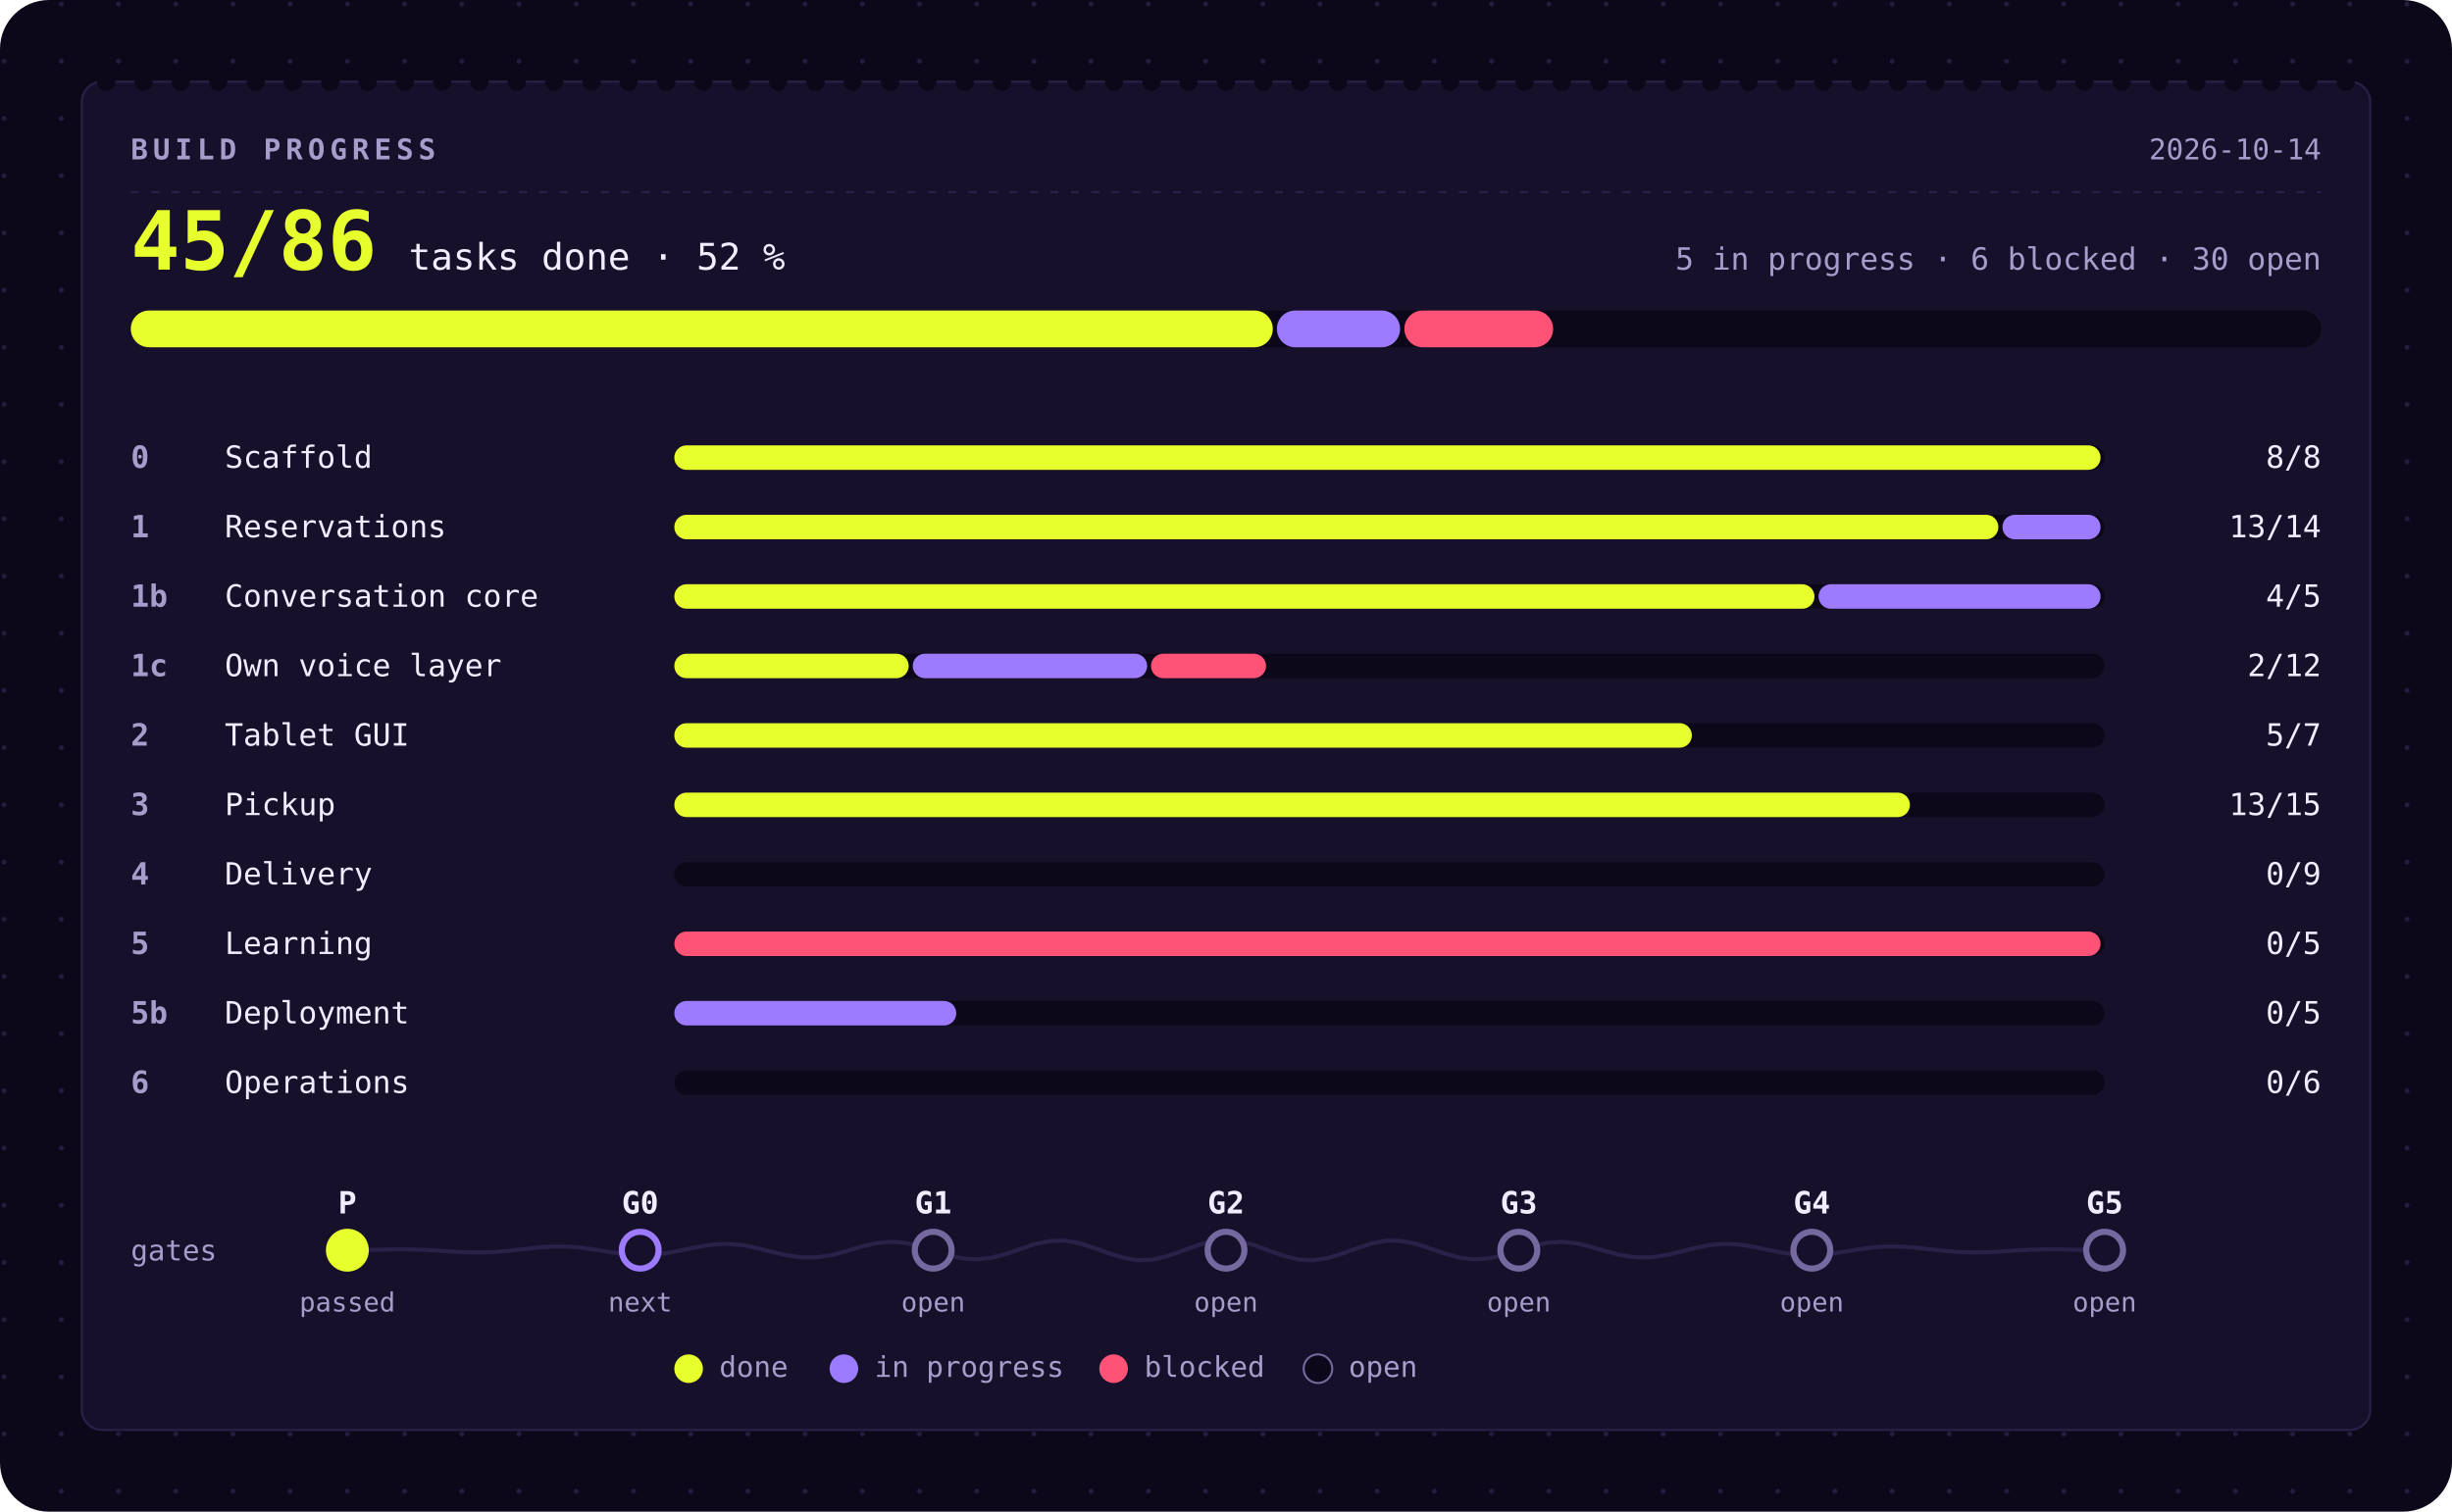
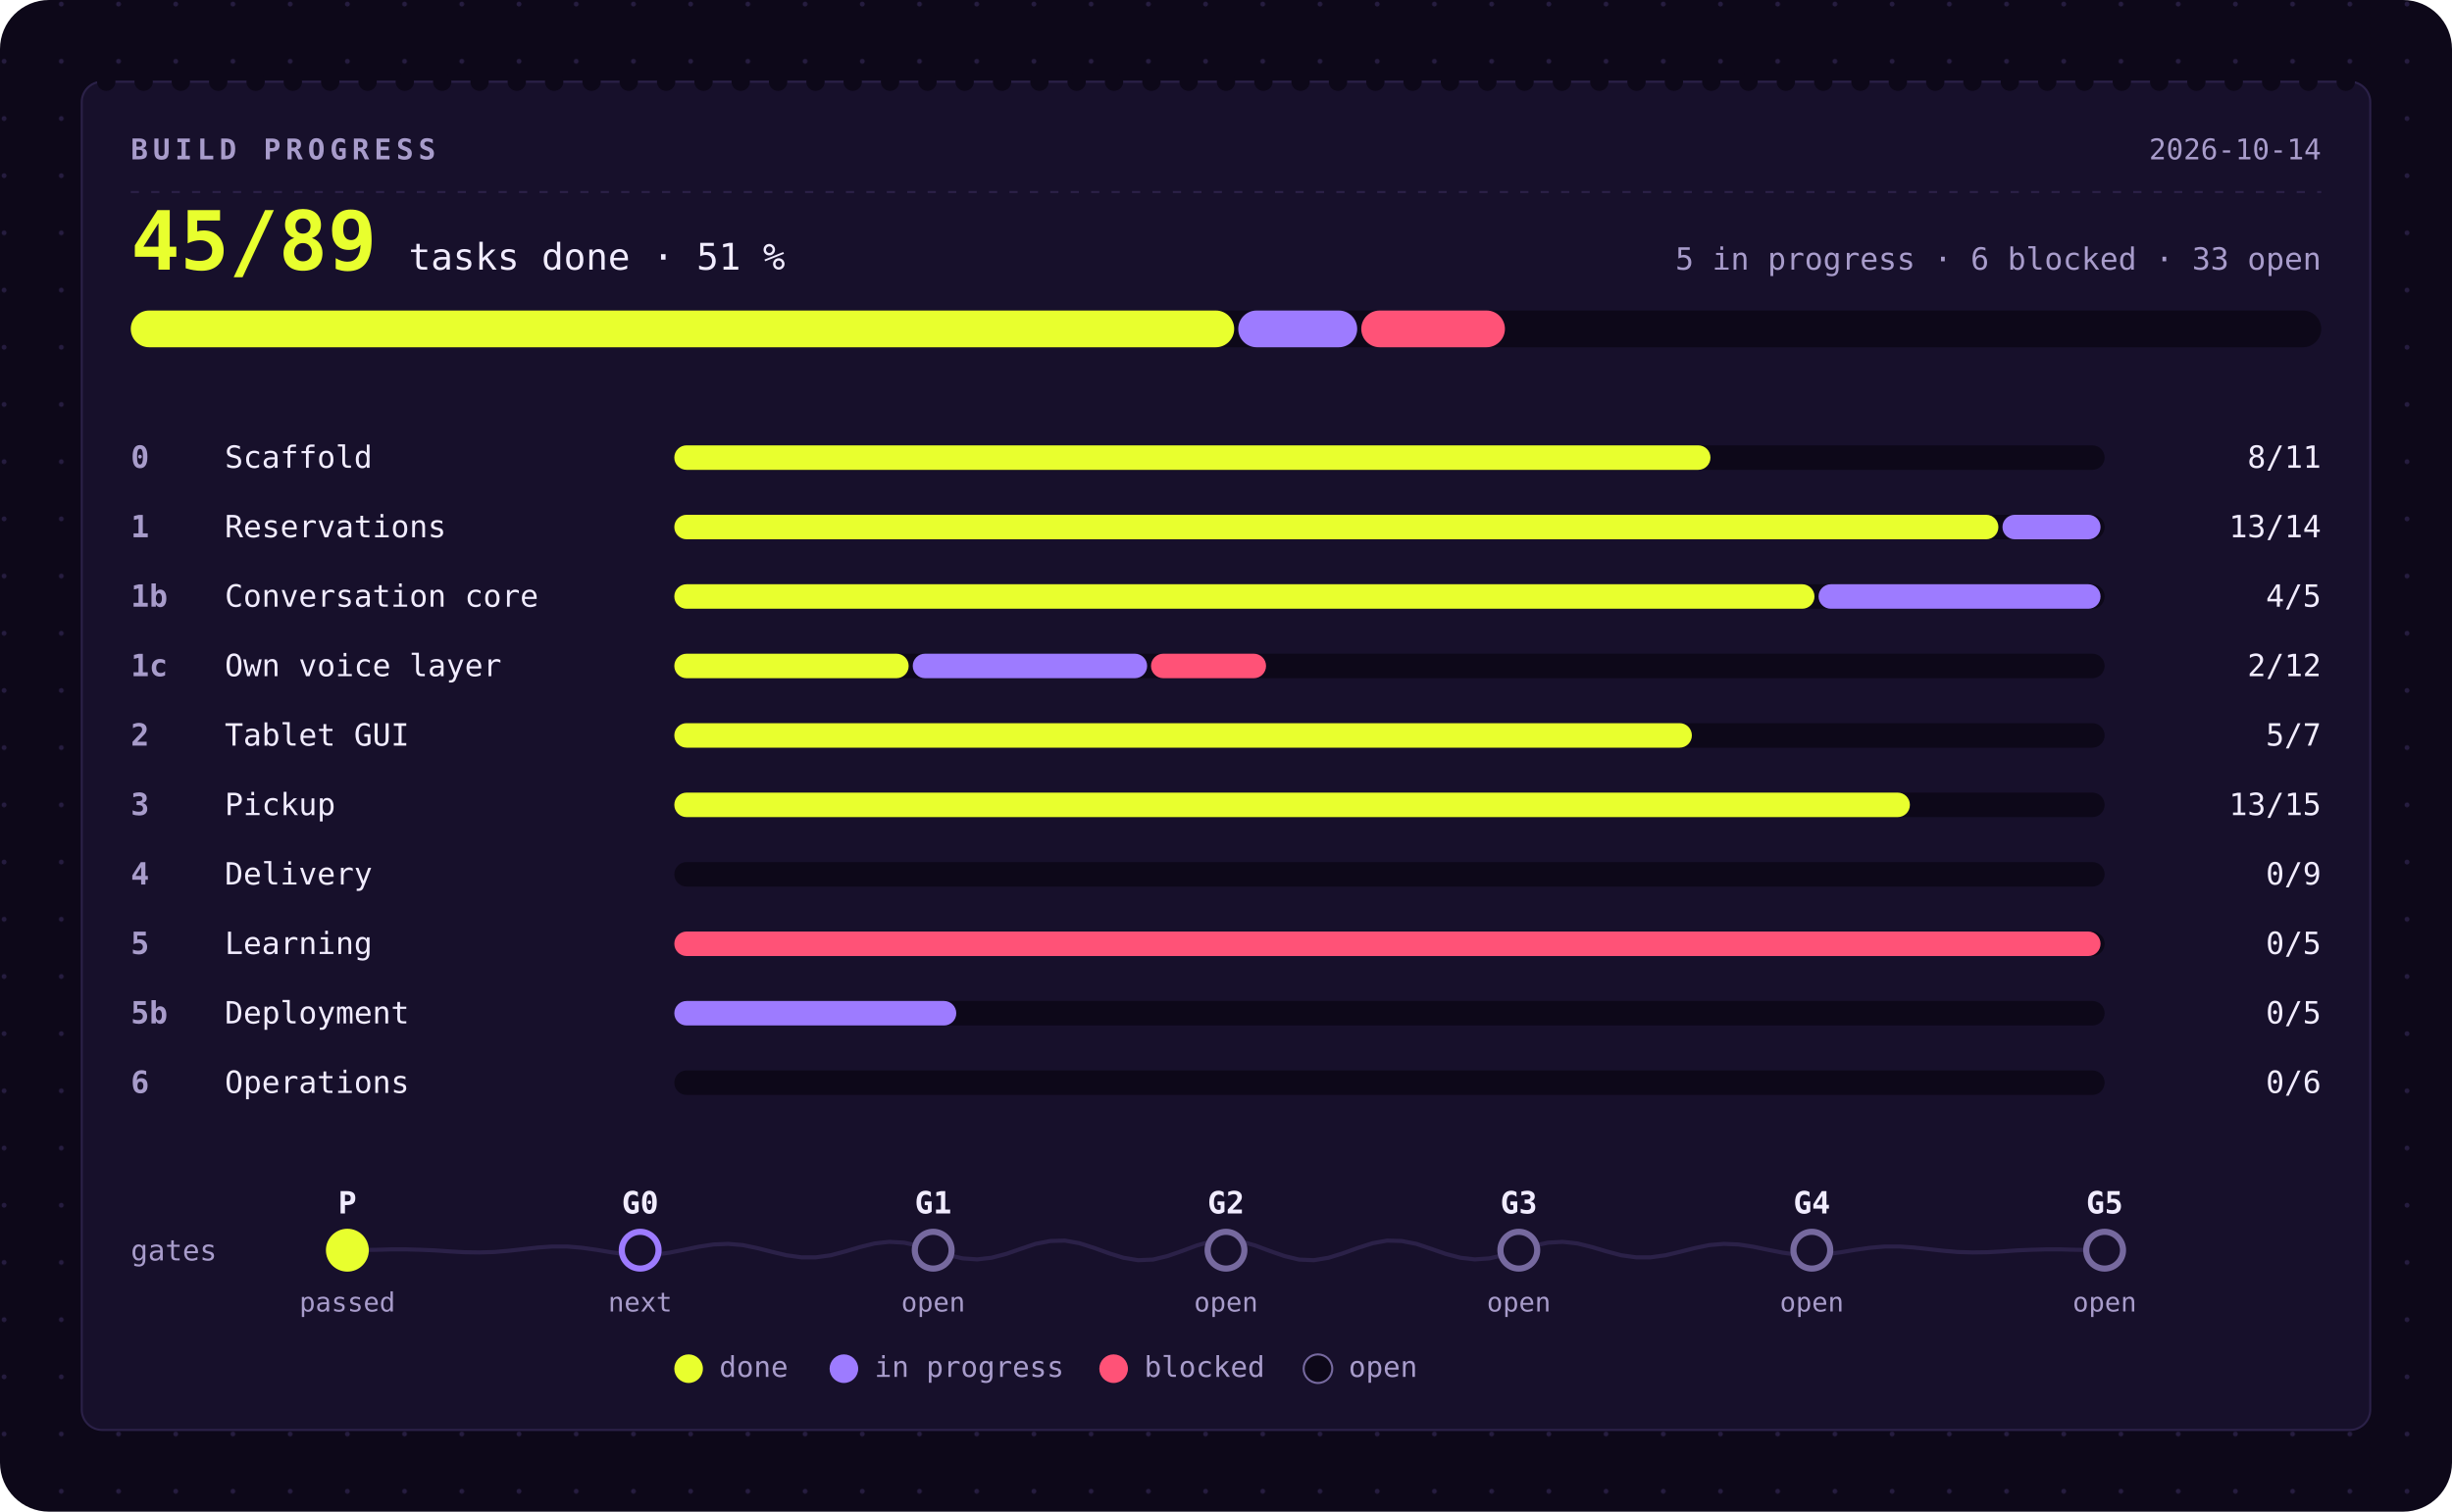
<svg xmlns="http://www.w3.org/2000/svg" width="1200" height="740" viewBox="0 0 1200 740" role="img" aria-labelledby="t d">
  <style>text{font-family:ui-monospace, 'JetBrains Mono', 'SF Mono', Menlo, Consolas, 'DejaVu Sans Mono', monospace}</style>
  <defs>
    <filter id="glow" filterUnits="userSpaceOnUse" x="0" y="0" width="1200" height="740">
      <feGaussianBlur stdDeviation="6" />
    </filter>
    <filter id="soft" filterUnits="userSpaceOnUse" x="0" y="0" width="1200" height="740">
      <feGaussianBlur stdDeviation="2.2" />
    </filter>
  </defs>
  <rect width="1200" height="740" rx="24" fill="#0D0819" />
  <pattern id="dots" width="28" height="28" patternUnits="userSpaceOnUse">
    <circle cx="2" cy="2" r="1.2" fill="#2B2148" />
  </pattern>
  <rect width="1200" height="740" rx="24" fill="url(#dots)" opacity="0.8" />
  <rect x="40" y="40" width="1120" height="660" rx="10" fill="#17102B" stroke="#2B2148" />
  <circle cx="52" cy="40" r="4.5" fill="#0D0819" />
  <circle cx="70.3" cy="40" r="4.5" fill="#0D0819" />
  <circle cx="88.5" cy="40" r="4.5" fill="#0D0819" />
  <circle cx="106.8" cy="40" r="4.5" fill="#0D0819" />
  <circle cx="125.1" cy="40" r="4.5" fill="#0D0819" />
  <circle cx="143.3" cy="40" r="4.5" fill="#0D0819" />
  <circle cx="161.6" cy="40" r="4.5" fill="#0D0819" />
  <circle cx="179.9" cy="40" r="4.5" fill="#0D0819" />
  <circle cx="198.1" cy="40" r="4.5" fill="#0D0819" />
  <circle cx="216.4" cy="40" r="4.5" fill="#0D0819" />
  <circle cx="234.7" cy="40" r="4.5" fill="#0D0819" />
  <circle cx="252.9" cy="40" r="4.5" fill="#0D0819" />
  <circle cx="271.2" cy="40" r="4.5" fill="#0D0819" />
  <circle cx="289.5" cy="40" r="4.5" fill="#0D0819" />
  <circle cx="307.7" cy="40" r="4.5" fill="#0D0819" />
  <circle cx="326" cy="40" r="4.5" fill="#0D0819" />
  <circle cx="344.3" cy="40" r="4.5" fill="#0D0819" />
  <circle cx="362.5" cy="40" r="4.5" fill="#0D0819" />
  <circle cx="380.8" cy="40" r="4.5" fill="#0D0819" />
  <circle cx="399.1" cy="40" r="4.5" fill="#0D0819" />
  <circle cx="417.3" cy="40" r="4.5" fill="#0D0819" />
  <circle cx="435.6" cy="40" r="4.5" fill="#0D0819" />
  <circle cx="453.9" cy="40" r="4.5" fill="#0D0819" />
  <circle cx="472.1" cy="40" r="4.5" fill="#0D0819" />
  <circle cx="490.4" cy="40" r="4.5" fill="#0D0819" />
  <circle cx="508.7" cy="40" r="4.5" fill="#0D0819" />
  <circle cx="526.9" cy="40" r="4.5" fill="#0D0819" />
  <circle cx="545.2" cy="40" r="4.5" fill="#0D0819" />
  <circle cx="563.5" cy="40" r="4.5" fill="#0D0819" />
  <circle cx="581.7" cy="40" r="4.5" fill="#0D0819" />
  <circle cx="600" cy="40" r="4.5" fill="#0D0819" />
  <circle cx="618.3" cy="40" r="4.5" fill="#0D0819" />
  <circle cx="636.5" cy="40" r="4.5" fill="#0D0819" />
  <circle cx="654.8" cy="40" r="4.5" fill="#0D0819" />
  <circle cx="673.1" cy="40" r="4.5" fill="#0D0819" />
  <circle cx="691.3" cy="40" r="4.5" fill="#0D0819" />
  <circle cx="709.6" cy="40" r="4.5" fill="#0D0819" />
  <circle cx="727.9" cy="40" r="4.5" fill="#0D0819" />
  <circle cx="746.1" cy="40" r="4.5" fill="#0D0819" />
  <circle cx="764.4" cy="40" r="4.5" fill="#0D0819" />
  <circle cx="782.7" cy="40" r="4.5" fill="#0D0819" />
  <circle cx="800.9" cy="40" r="4.5" fill="#0D0819" />
  <circle cx="819.2" cy="40" r="4.5" fill="#0D0819" />
  <circle cx="837.5" cy="40" r="4.5" fill="#0D0819" />
  <circle cx="855.7" cy="40" r="4.5" fill="#0D0819" />
  <circle cx="874" cy="40" r="4.5" fill="#0D0819" />
  <circle cx="892.3" cy="40" r="4.5" fill="#0D0819" />
  <circle cx="910.5" cy="40" r="4.5" fill="#0D0819" />
  <circle cx="928.8" cy="40" r="4.5" fill="#0D0819" />
  <circle cx="947.1" cy="40" r="4.5" fill="#0D0819" />
  <circle cx="965.3" cy="40" r="4.5" fill="#0D0819" />
  <circle cx="983.6" cy="40" r="4.5" fill="#0D0819" />
  <circle cx="1001.9" cy="40" r="4.5" fill="#0D0819" />
  <circle cx="1020.1" cy="40" r="4.5" fill="#0D0819" />
  <circle cx="1038.4" cy="40" r="4.5" fill="#0D0819" />
  <circle cx="1056.7" cy="40" r="4.5" fill="#0D0819" />
  <circle cx="1074.9" cy="40" r="4.5" fill="#0D0819" />
  <circle cx="1093.2" cy="40" r="4.5" fill="#0D0819" />
  <circle cx="1111.5" cy="40" r="4.5" fill="#0D0819" />
  <circle cx="1129.7" cy="40" r="4.5" fill="#0D0819" />
  <circle cx="1148" cy="40" r="4.5" fill="#0D0819" />
  <text x="64" y="78" font-size="14" fill="#A89CCB" font-weight="700" letter-spacing="2.4">BUILD PROGRESS</text>
  <text x="1136" y="78" font-size="14" fill="#A89CCB" text-anchor="end">2026-10-14</text>
  <line x1="64" y1="94" x2="1136" y2="94" stroke="#2B2148" stroke-dasharray="4 6" />
-   <text x="64" y="132" font-size="40" fill="#E8FF2E" font-weight="700">45/86</text>
-   <text x="200" y="132" font-size="18" fill="#F1ECFF">tasks done · 52 %</text>
-   <text x="1136" y="132" font-size="15" fill="#A89CCB" text-anchor="end">5 in progress · 6 blocked · 30 open</text>
+   <text x="64" y="132" font-size="40" fill="#E8FF2E" font-weight="700">45/89</text>
+   <text x="200" y="132" font-size="18" fill="#F1ECFF">tasks done · 51 %</text>
+   <text x="1136" y="132" font-size="15" fill="#A89CCB" text-anchor="end">5 in progress · 6 blocked · 33 open</text>
  <rect x="64" y="152" width="1072" height="18" rx="9" fill="#0D0819" />
-   <rect x="64" y="152" width="558.9" height="18" rx="9" fill="#E8FF2E" />
-   <rect x="624.9" y="152" width="60.3" height="18" rx="9" fill="#9D7BFF" />
-   <rect x="687.3" y="152" width="72.8" height="18" rx="9" fill="#FF5277" />
+   <rect x="64" y="152" width="540" height="18" rx="9" fill="#E8FF2E" />
+   <rect x="606" y="152" width="58.2" height="18" rx="9" fill="#9D7BFF" />
+   <rect x="666.2" y="152" width="70.3" height="18" rx="9" fill="#FF5277" />
  <text x="64" y="229" font-size="15" fill="#A89CCB" font-weight="700">0</text>
  <text x="110" y="229" font-size="15" fill="#F1ECFF">Scaffold</text>
  <rect x="330" y="218" width="700" height="12" rx="6" fill="#0D0819" />
-   <rect x="330" y="218" width="698" height="12" rx="6" fill="#E8FF2E" />
-   <text x="1136" y="229" font-size="15" fill="#F1ECFF" text-anchor="end">8/8</text>
+   <rect x="330" y="218" width="507.1" height="12" rx="6" fill="#E8FF2E" />
+   <text x="1136" y="229" font-size="15" fill="#F1ECFF" text-anchor="end">8/11</text>
  <text x="64" y="263" font-size="15" fill="#A89CCB" font-weight="700">1</text>
  <text x="110" y="263" font-size="15" fill="#F1ECFF">Reservations</text>
  <rect x="330" y="252" width="700" height="12" rx="6" fill="#0D0819" />
  <rect x="330" y="252" width="648" height="12" rx="6" fill="#E8FF2E" />
  <rect x="980" y="252" width="48" height="12" rx="6" fill="#9D7BFF" />
  <text x="1136" y="263" font-size="15" fill="#F1ECFF" text-anchor="end">13/14</text>
  <text x="64" y="297" font-size="15" fill="#A89CCB" font-weight="700">1b</text>
  <text x="110" y="297" font-size="15" fill="#F1ECFF">Conversation core</text>
  <rect x="330" y="286" width="700" height="12" rx="6" fill="#0D0819" />
  <rect x="330" y="286" width="558" height="12" rx="6" fill="#E8FF2E" />
  <rect x="890" y="286" width="138" height="12" rx="6" fill="#9D7BFF" />
  <text x="1136" y="297" font-size="15" fill="#F1ECFF" text-anchor="end">4/5</text>
  <text x="64" y="331" font-size="15" fill="#A89CCB" font-weight="700">1c</text>
  <text x="110" y="331" font-size="15" fill="#F1ECFF">Own voice layer</text>
  <rect x="330" y="320" width="700" height="12" rx="6" fill="#0D0819" />
  <rect x="330" y="320" width="114.7" height="12" rx="6" fill="#E8FF2E" />
  <rect x="446.7" y="320" width="114.7" height="12" rx="6" fill="#9D7BFF" />
  <rect x="563.3" y="320" width="56.3" height="12" rx="6" fill="#FF5277" />
  <text x="1136" y="331" font-size="15" fill="#F1ECFF" text-anchor="end">2/12</text>
  <text x="64" y="365" font-size="15" fill="#A89CCB" font-weight="700">2</text>
  <text x="110" y="365" font-size="15" fill="#F1ECFF">Tablet GUI</text>
  <rect x="330" y="354" width="700" height="12" rx="6" fill="#0D0819" />
  <rect x="330" y="354" width="498" height="12" rx="6" fill="#E8FF2E" />
  <text x="1136" y="365" font-size="15" fill="#F1ECFF" text-anchor="end">5/7</text>
  <text x="64" y="399" font-size="15" fill="#A89CCB" font-weight="700">3</text>
  <text x="110" y="399" font-size="15" fill="#F1ECFF">Pickup</text>
  <rect x="330" y="388" width="700" height="12" rx="6" fill="#0D0819" />
  <rect x="330" y="388" width="604.7" height="12" rx="6" fill="#E8FF2E" />
  <text x="1136" y="399" font-size="15" fill="#F1ECFF" text-anchor="end">13/15</text>
  <text x="64" y="433" font-size="15" fill="#A89CCB" font-weight="700">4</text>
  <text x="110" y="433" font-size="15" fill="#F1ECFF">Delivery</text>
  <rect x="330" y="422" width="700" height="12" rx="6" fill="#0D0819" />
  <text x="1136" y="433" font-size="15" fill="#F1ECFF" text-anchor="end">0/9</text>
  <text x="64" y="467" font-size="15" fill="#A89CCB" font-weight="700">5</text>
  <text x="110" y="467" font-size="15" fill="#F1ECFF">Learning</text>
  <rect x="330" y="456" width="700" height="12" rx="6" fill="#0D0819" />
  <rect x="330" y="456" width="698" height="12" rx="6" fill="#FF5277" />
  <text x="1136" y="467" font-size="15" fill="#F1ECFF" text-anchor="end">0/5</text>
  <text x="64" y="501" font-size="15" fill="#A89CCB" font-weight="700">5b</text>
  <text x="110" y="501" font-size="15" fill="#F1ECFF">Deployment</text>
  <rect x="330" y="490" width="700" height="12" rx="6" fill="#0D0819" />
  <rect x="330" y="490" width="138" height="12" rx="6" fill="#9D7BFF" />
  <text x="1136" y="501" font-size="15" fill="#F1ECFF" text-anchor="end">0/5</text>
  <text x="64" y="535" font-size="15" fill="#A89CCB" font-weight="700">6</text>
  <text x="110" y="535" font-size="15" fill="#F1ECFF">Operations</text>
  <rect x="330" y="524" width="700" height="12" rx="6" fill="#0D0819" />
  <text x="1136" y="535" font-size="15" fill="#F1ECFF" text-anchor="end">0/6</text>
  <path d="M170 612 L177.2 611.9 L184.3 611.8 L191.5 611.6 L198.7 611.6 L205.8 611.8 L213 612.1 L220.2 612.6 L227.3 613 L234.5 613.1 L241.7 612.9 L248.8 612.3 L256 611.5 L263.2 610.7 L270.3 610.2 L277.5 610.2 L284.7 610.8 L291.8 611.8 L299 613 L306.2 614 L313.3 614.5 L320.5 614.2 L327.7 613.2 L334.8 611.8 L342 610.3 L349.2 609.2 L356.3 608.9 L363.5 609.5 L370.7 611 L377.8 612.8 L385 614.5 L392.2 615.5 L399.3 615.5 L406.5 614.5 L413.7 612.6 L420.8 610.5 L428 608.7 L435.2 607.9 L442.3 608.3 L449.5 609.8 L456.7 612 L463.8 614.3 L471 616 L478.2 616.5 L485.3 615.7 L492.5 613.8 L499.7 611.3 L506.8 608.9 L514 607.5 L521.2 607.3 L528.3 608.6 L535.5 610.9 L542.7 613.5 L549.8 615.7 L557 616.9 L564.2 616.6 L571.3 614.9 L578.5 612.4 L585.7 609.7 L592.8 607.7 L600 607 L607.2 607.7 L614.3 609.7 L621.5 612.4 L628.7 614.9 L635.8 616.6 L643 616.9 L650.2 615.7 L657.3 613.5 L664.5 610.9 L671.7 608.6 L678.8 607.3 L686 607.5 L693.2 608.9 L700.3 611.3 L707.5 613.8 L714.7 615.7 L721.8 616.5 L729 616 L736.2 614.3 L743.3 612 L750.5 609.8 L757.7 608.3 L764.8 607.9 L772 608.7 L779.2 610.5 L786.3 612.6 L793.5 614.5 L800.7 615.5 L807.8 615.5 L815 614.5 L822.2 612.8 L829.3 611 L836.5 609.5 L843.7 608.9 L850.8 609.2 L858 610.3 L865.2 611.8 L872.3 613.2 L879.5 614.2 L886.7 614.5 L893.8 614 L901 613 L908.2 611.8 L915.3 610.8 L922.5 610.2 L929.7 610.2 L936.8 610.7 L944 611.5 L951.2 612.3 L958.3 612.9 L965.5 613.1 L972.7 613 L979.8 612.6 L987 612.1 L994.2 611.8 L1001.3 611.6 L1008.5 611.6 L1015.7 611.8 L1022.8 611.9 L1030 612" fill="none" stroke="#2B2148" stroke-width="2" />
  <circle cx="170" cy="612" r="9" fill="#E8FF2E" stroke="#E8FF2E" stroke-width="3" />
  <text x="170" y="594" font-size="15" fill="#F1ECFF" text-anchor="middle" font-weight="700">P</text>
  <text x="170" y="642" font-size="13" fill="#A89CCB" text-anchor="middle">passed</text>
  <circle cx="313.3" cy="612" r="9" fill="#17102B" stroke="#9D7BFF" stroke-width="3" />
  <text x="313.3" y="594" font-size="15" fill="#F1ECFF" text-anchor="middle" font-weight="700">G0</text>
  <text x="313.3" y="642" font-size="13" fill="#A89CCB" text-anchor="middle">next</text>
  <circle cx="456.7" cy="612" r="9" fill="#17102B" stroke="#76699F" stroke-width="3" />
  <text x="456.7" y="594" font-size="15" fill="#F1ECFF" text-anchor="middle" font-weight="700">G1</text>
  <text x="456.7" y="642" font-size="13" fill="#A89CCB" text-anchor="middle">open</text>
  <circle cx="600" cy="612" r="9" fill="#17102B" stroke="#76699F" stroke-width="3" />
  <text x="600" y="594" font-size="15" fill="#F1ECFF" text-anchor="middle" font-weight="700">G2</text>
  <text x="600" y="642" font-size="13" fill="#A89CCB" text-anchor="middle">open</text>
  <circle cx="743.3" cy="612" r="9" fill="#17102B" stroke="#76699F" stroke-width="3" />
  <text x="743.3" y="594" font-size="15" fill="#F1ECFF" text-anchor="middle" font-weight="700">G3</text>
  <text x="743.3" y="642" font-size="13" fill="#A89CCB" text-anchor="middle">open</text>
  <circle cx="886.7" cy="612" r="9" fill="#17102B" stroke="#76699F" stroke-width="3" />
  <text x="886.7" y="594" font-size="15" fill="#F1ECFF" text-anchor="middle" font-weight="700">G4</text>
  <text x="886.7" y="642" font-size="13" fill="#A89CCB" text-anchor="middle">open</text>
  <circle cx="1030" cy="612" r="9" fill="#17102B" stroke="#76699F" stroke-width="3" />
  <text x="1030" y="594" font-size="15" fill="#F1ECFF" text-anchor="middle" font-weight="700">G5</text>
  <text x="1030" y="642" font-size="13" fill="#A89CCB" text-anchor="middle">open</text>
  <text x="64" y="617" font-size="14" fill="#A89CCB">gates</text>
  <rect x="330" y="663" width="14" height="14" rx="7" fill="#E8FF2E" />
  <text x="352" y="674" font-size="14" fill="#A89CCB">done</text>
  <rect x="406" y="663" width="14" height="14" rx="7" fill="#9D7BFF" />
  <text x="428" y="674" font-size="14" fill="#A89CCB">in progress</text>
  <rect x="538" y="663" width="14" height="14" rx="7" fill="#FF5277" />
  <text x="560" y="674" font-size="14" fill="#A89CCB">blocked</text>
  <rect x="638" y="663" width="14" height="14" rx="7" fill="#0D0819" stroke="#76699F" />
  <text x="660" y="674" font-size="14" fill="#A89CCB">open</text>
</svg>
